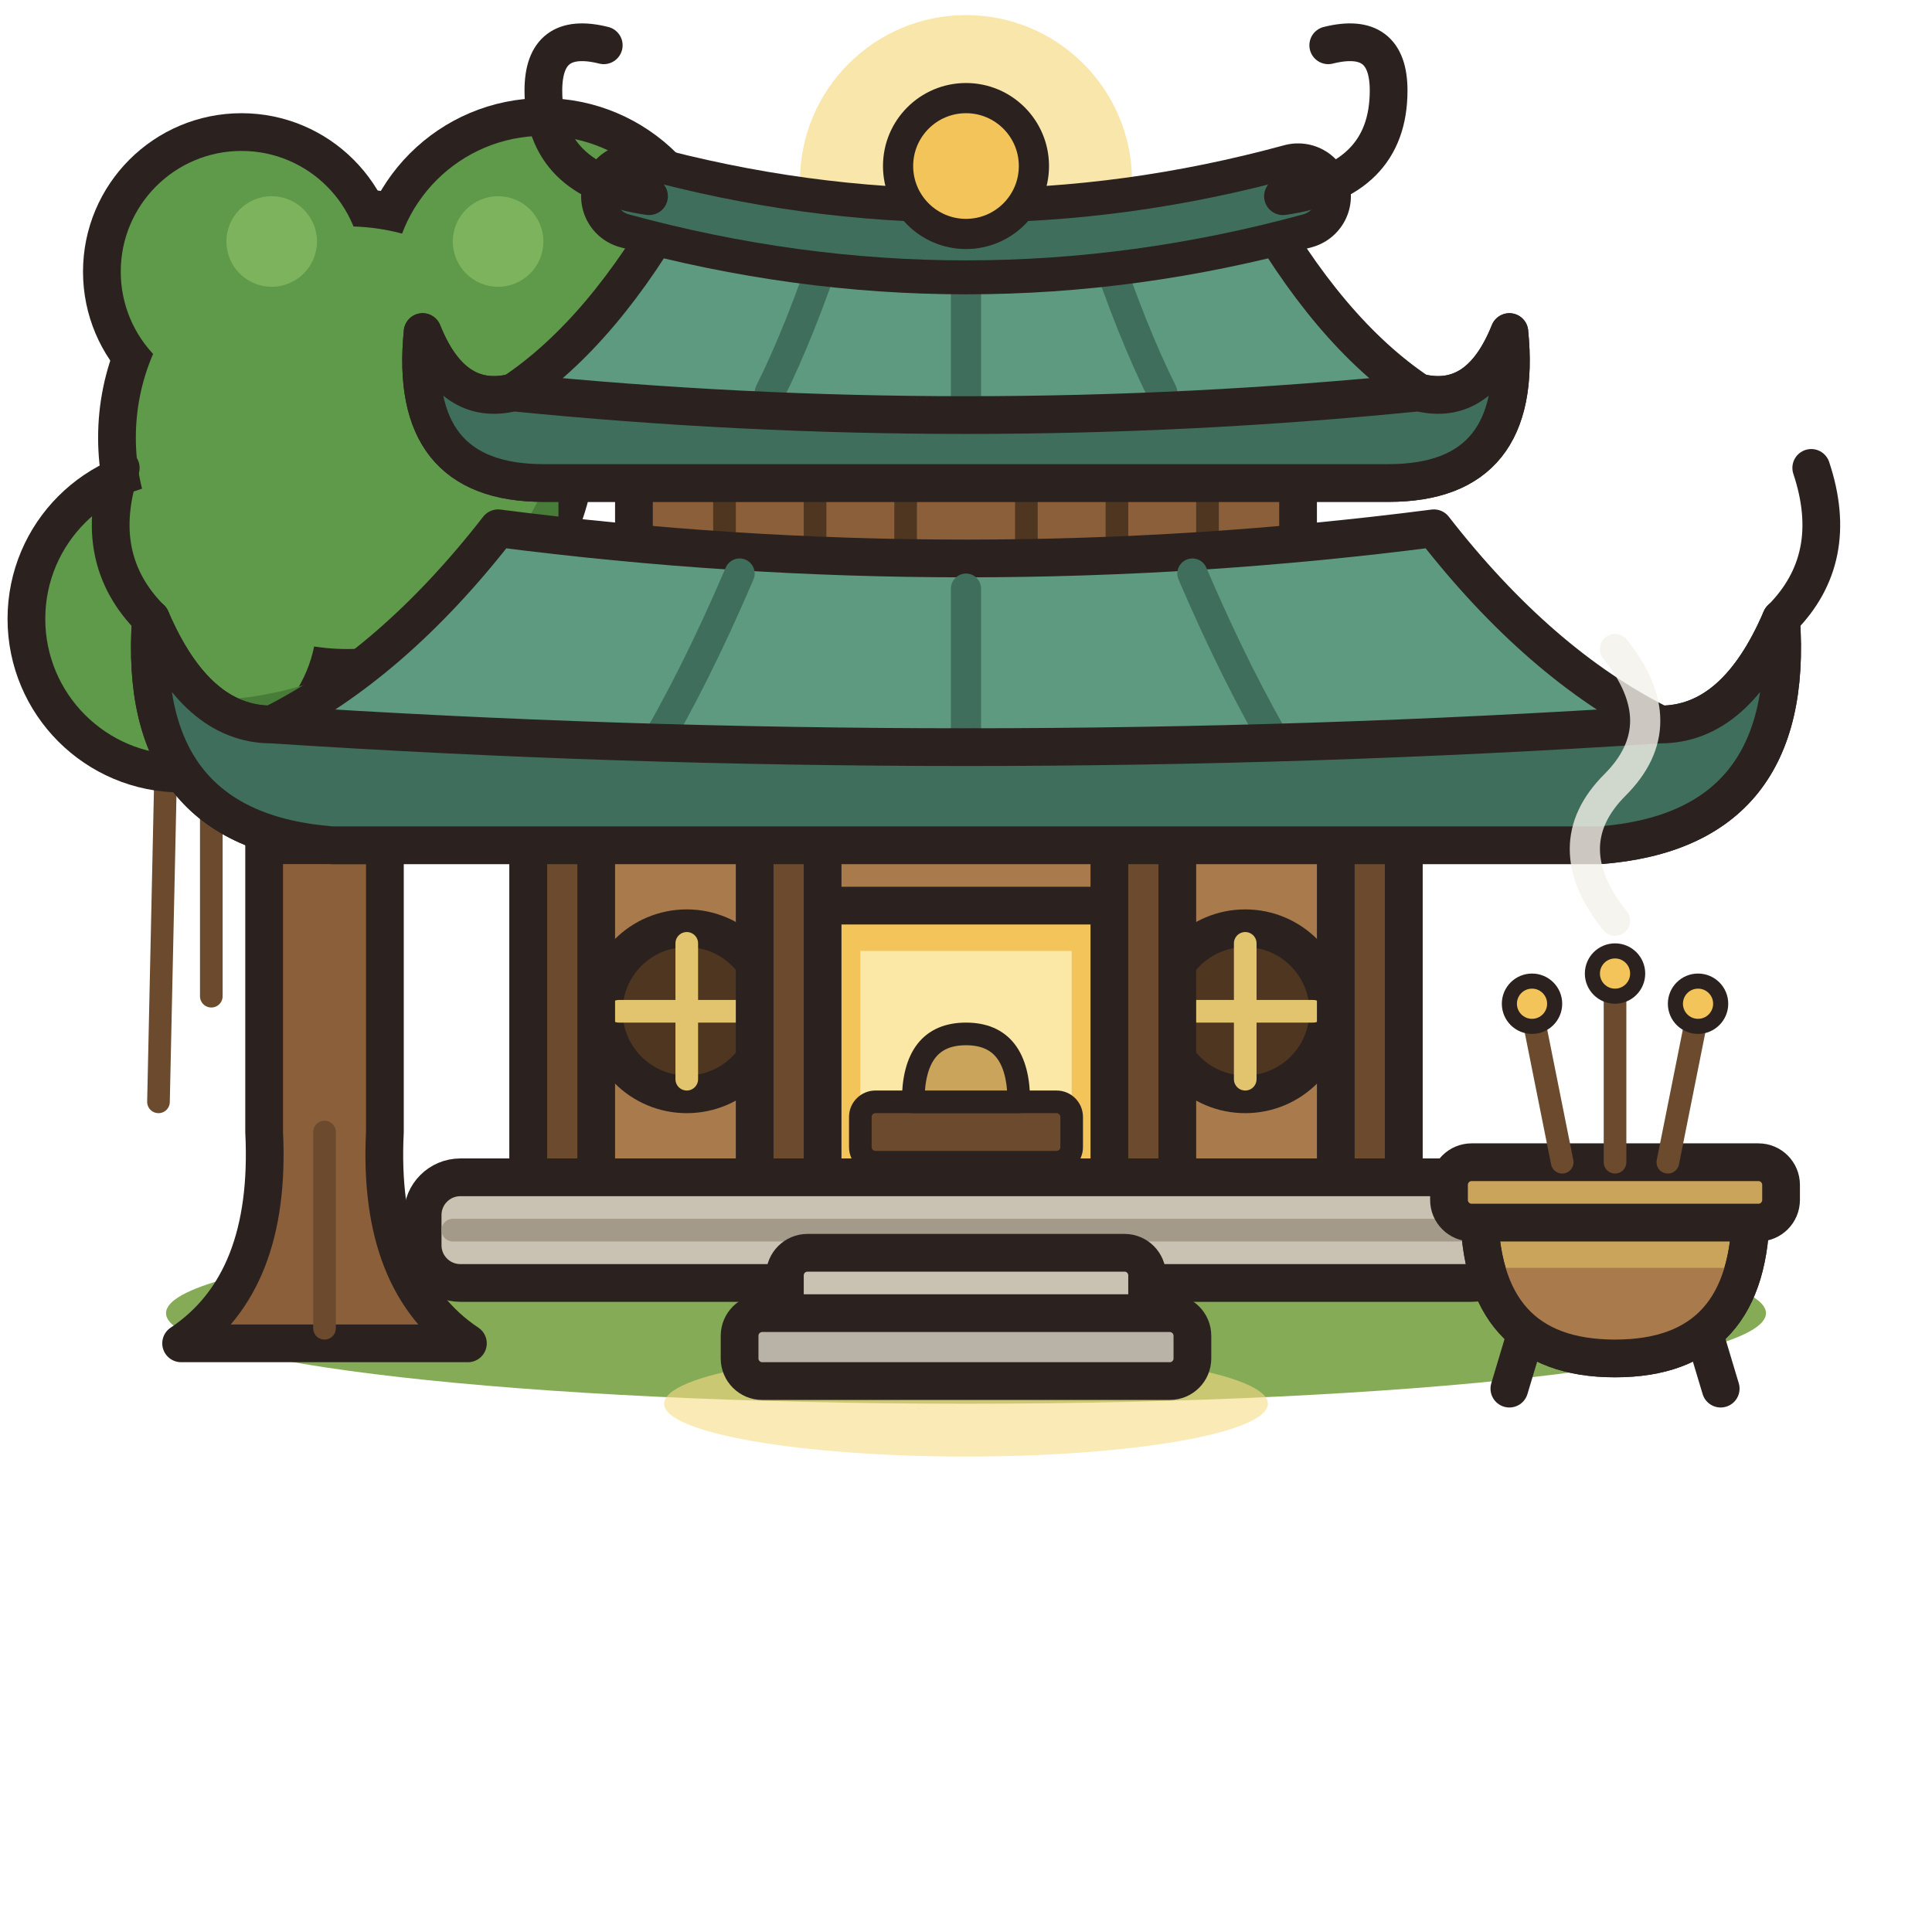
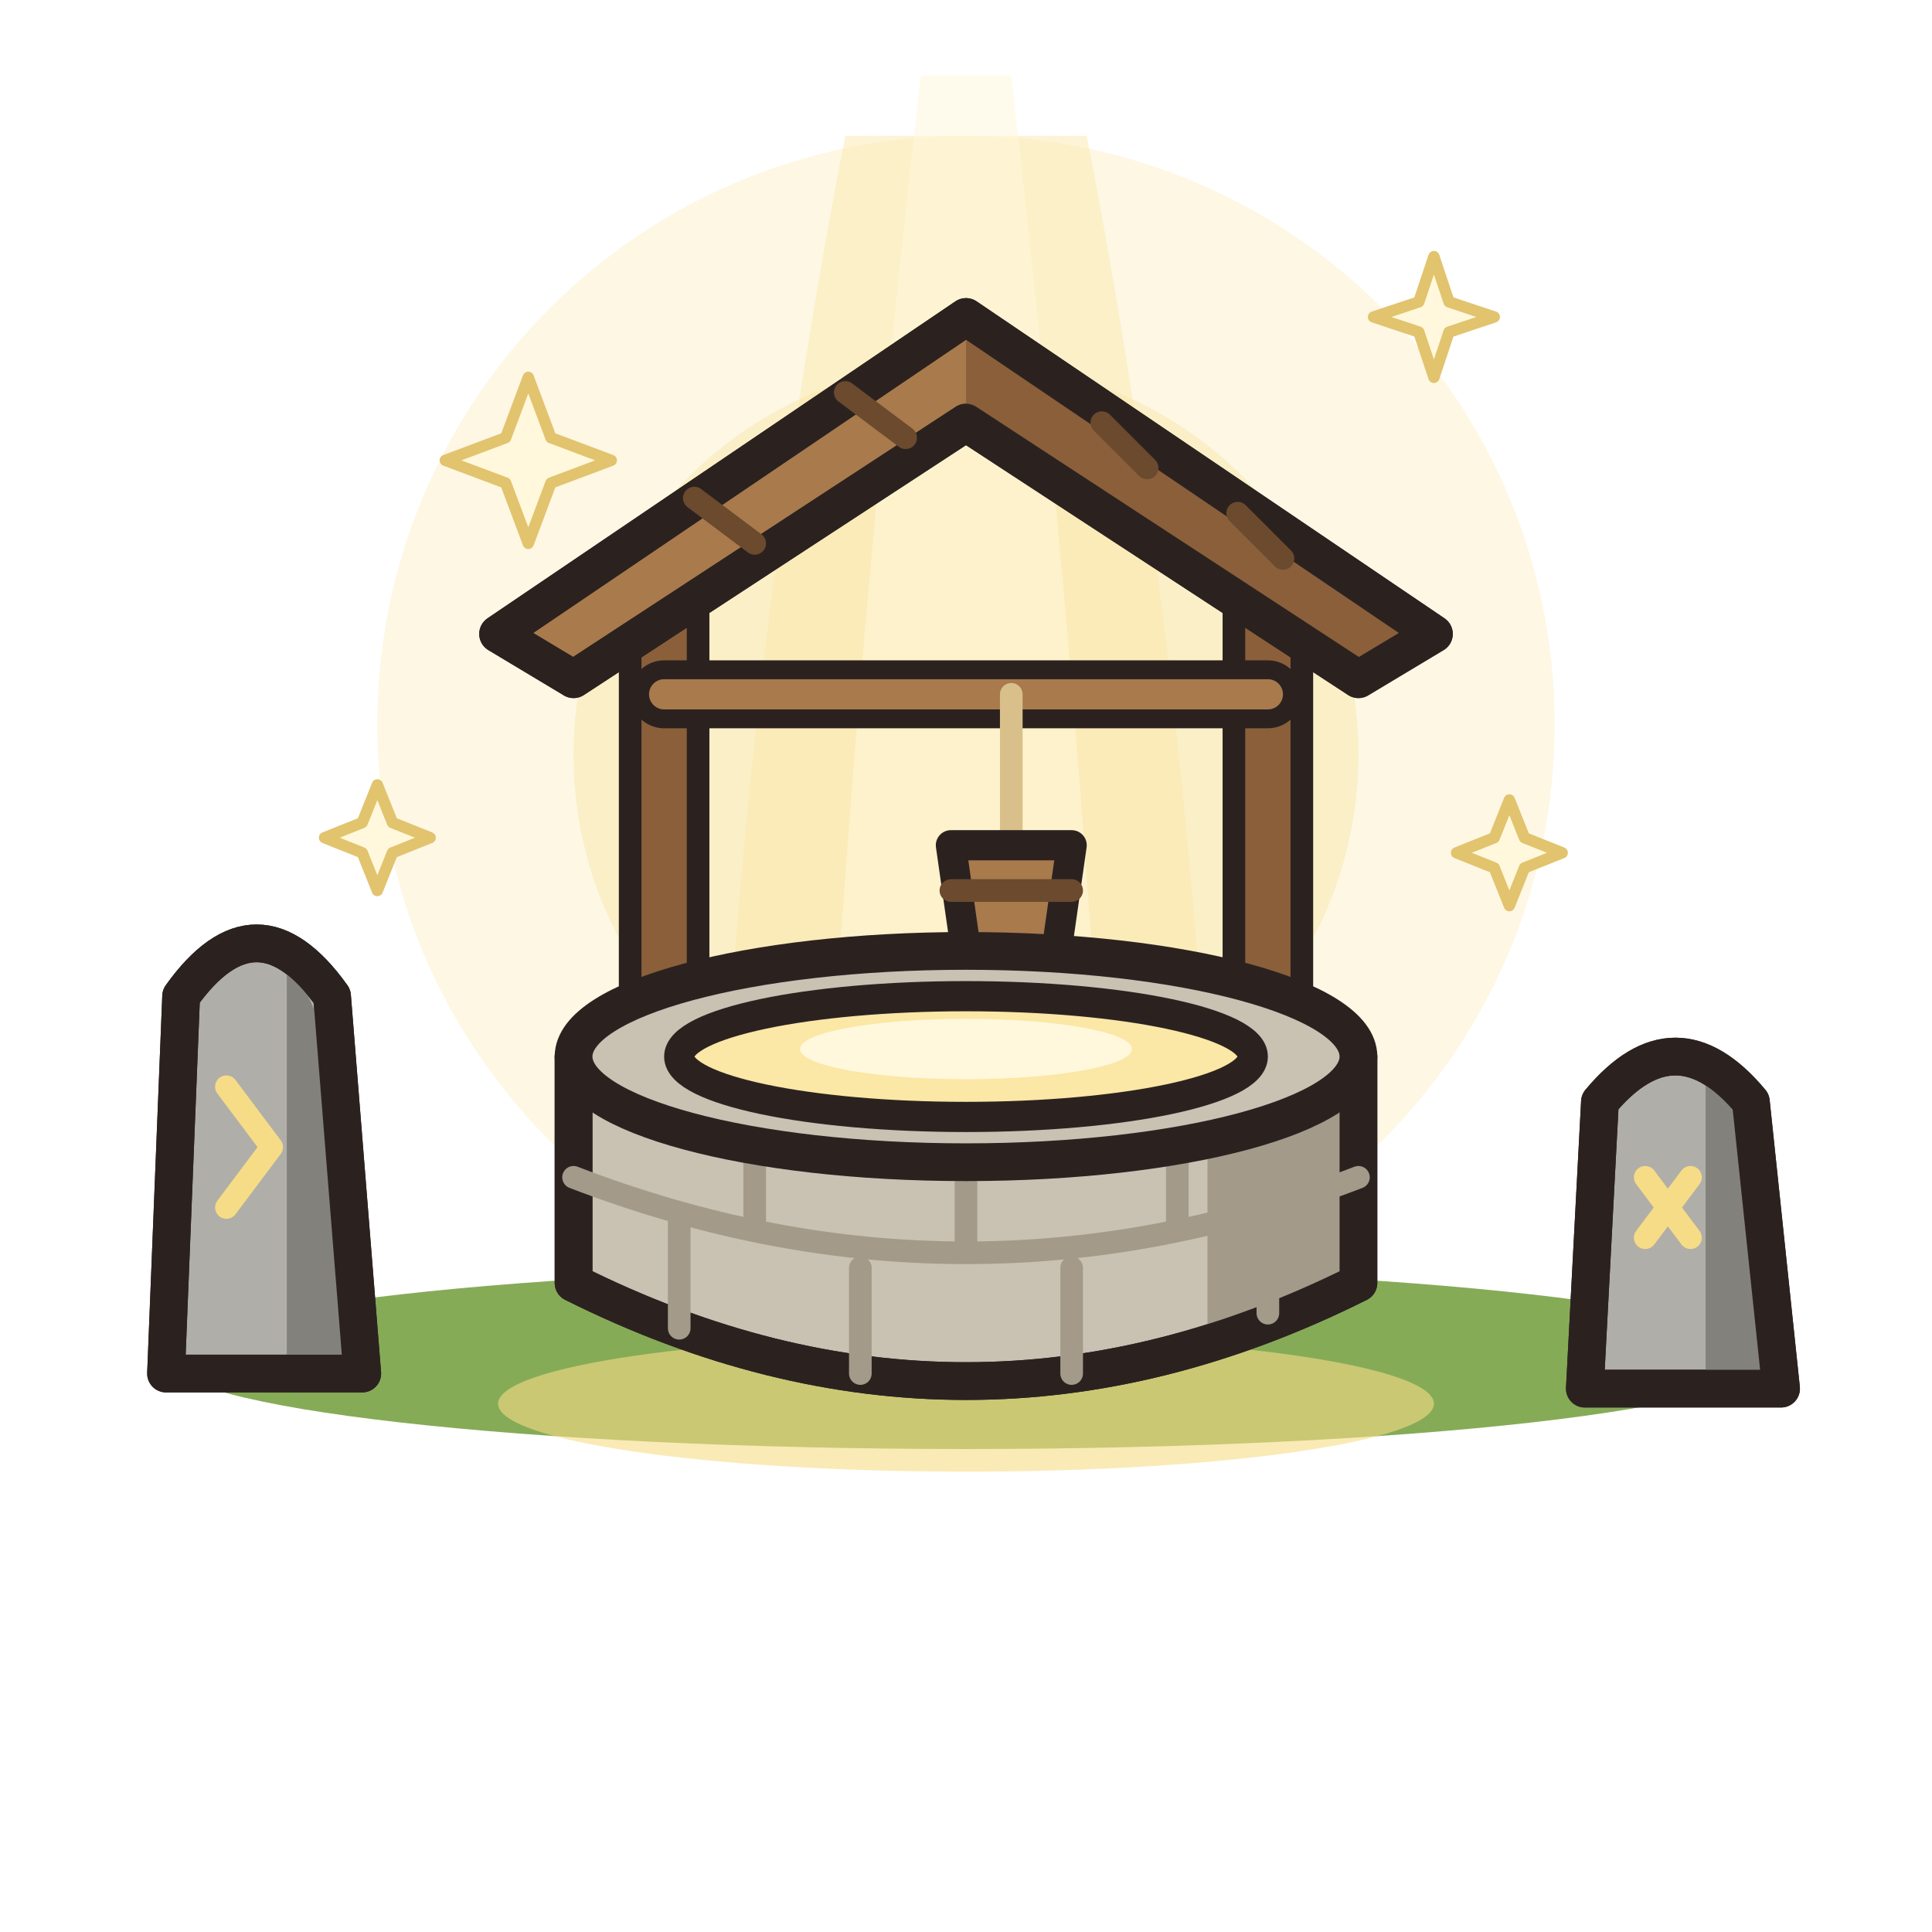
<svg xmlns="http://www.w3.org/2000/svg" viewBox="0 0 256 256" width="256" height="256">
-   <ellipse cx="128" cy="174" rx="106" ry="12" fill="#86ab57" />
-   <ellipse cx="128" cy="186" rx="40" ry="7" fill="#f6dc86" opacity="0.6" />
-   <circle cx="128" cy="24" r="22" fill="#f6dc86" opacity="0.7" />
+   <ellipse cx="128" cy="180" rx="106" ry="12" fill="#86ab57" />
+   <ellipse cx="128" cy="186" rx="62" ry="9" fill="#f6dc86" opacity="0.6" />
+   <circle cx="128" cy="96" r="78" fill="#f6dc86" opacity="0.22" />
+   <circle cx="128" cy="100" r="52" fill="#f6dc86" opacity="0.3" />
+   <path d="M96 146 Q100 80 112 18 L144 18 Q156 80 160 146 Z" fill="#fbe7a6" opacity="0.45" />
+   <path d="M110 146 Q114 80 122 10 L134 10 Q142 80 146 146 Z" fill="#fff8dc" opacity="0.55" />
  <g stroke="#2b2220" stroke-width="5" stroke-linejoin="round" stroke-linecap="round">
-     <path d="M24 178 Q36 170 35 150 L35 112 L51 112 L51 150 Q50 170 62 178 Z" fill="#8a5f3a" />
-     <path d="M43 150 L43 176" stroke="#6b4a2e" stroke-width="3" />
-     <path d="M22 100 L21 146 M28 104 L28 132" fill="none" stroke="#6b4a2e" stroke-width="3" />
-     <g stroke-width="10">
-       <circle cx="46" cy="58" r="28" />
-       <circle cx="24" cy="82" r="18" />
-       <circle cx="72" cy="38" r="20" />
-       <circle cx="32" cy="36" r="16" />
-     </g>
-     <g stroke="none">
-       <circle cx="46" cy="58" r="28" fill="#5f9a4a" />
-       <circle cx="24" cy="82" r="18" fill="#5f9a4a" />
-       <circle cx="72" cy="38" r="20" fill="#5f9a4a" />
-       <circle cx="32" cy="36" r="16" fill="#5f9a4a" />
-       <path d="M18 92 Q40 96 60 80 Q72 70 74 58 L74 86 L20 100 Z" fill="#477c39" />
-       <circle cx="36" cy="32" r="6" fill="#7cb35c" />
-       <circle cx="66" cy="32" r="6" fill="#7cb35c" />
-     </g>
-     <rect x="70" y="104" width="116" height="58" fill="#a87a4c" />
-     <path d="M108 162 L108 120 L148 120 L148 162 Z" fill="#f2c45a" />
-     <path d="M114 160 L114 126 L142 126 L142 160 Z" fill="#fbe7a6" stroke="none" />
-     <rect x="114" y="146" width="28" height="8" rx="2" fill="#6b4a2e" stroke-width="3" />
-     <path d="M121 146 Q121 137 128 137 Q135 137 135 146 Z" fill="#c9a45a" stroke-width="3" />
-     <circle cx="91" cy="134" r="11" fill="#4f3620" />
-     <path d="M91 125 L91 143 M82 134 L100 134" stroke="#e2c36e" stroke-width="3" />
-     <circle cx="165" cy="134" r="11" fill="#4f3620" />
-     <path d="M165 125 L165 143 M156 134 L174 134" stroke="#e2c36e" stroke-width="3" />
-     <rect x="70" y="110" width="9" height="50" fill="#6b4a2e" />
-     <rect x="100" y="110" width="9" height="50" fill="#6b4a2e" />
-     <rect x="147" y="110" width="9" height="50" fill="#6b4a2e" />
-     <rect x="177" y="110" width="9" height="50" fill="#6b4a2e" />
-     <rect x="56" y="156" width="144" height="14" rx="5" fill="#c9c1b2" />
-     <path d="M60 163 L196 163" stroke="#a39a8a" stroke-width="3" />
-     <rect x="104" y="166" width="48" height="9" rx="3" fill="#c9c1b2" />
-     <rect x="98" y="174" width="60" height="9" rx="3" fill="#b9b2a6" />
-     <rect x="84" y="54" width="88" height="22" fill="#8a5f3a" />
-     <path d="M96 58 L96 72 M108 58 L108 72 M120 58 L120 72 M136 58 L136 72 M148 58 L148 72 M160 58 L160 72" stroke="#4f3620" stroke-width="3" />
-     <path d="M66 70 Q128 78 190 70 Q204 88 220 96 Q230 96 236 82 Q238 110 212 112 L44 112 Q18 110 20 82 Q26 96 36 96 Q52 88 66 70 Z" fill="#5e9a80" />
-     <path d="M98 76 Q92 90 86 100 M128 78 L128 100 M158 76 Q164 90 170 100" fill="none" stroke="#3f6f5c" stroke-width="4" />
-     <path d="M36 96 Q128 102 220 96 Q230 96 236 82 Q238 110 212 112 L44 112 Q18 110 20 82 Q26 96 36 96 Z" fill="#3f6f5c" />
-     <path d="M236 82 Q244 74 240 62 M20 82 Q12 74 16 62" fill="none" />
-     <path d="M90 26 Q128 34 166 26 Q176 44 188 52 Q196 54 200 44 Q202 64 184 64 L72 64 Q54 64 56 44 Q60 54 68 52 Q80 44 90 26 Z" fill="#5e9a80" />
-     <path d="M110 32 Q106 44 102 52 M128 34 L128 54 M146 32 Q150 44 154 52" fill="none" stroke="#3f6f5c" stroke-width="4" />
-     <path d="M68 52 Q128 58 188 52 Q196 54 200 44 Q202 64 184 64 L72 64 Q54 64 56 44 Q60 54 68 52 Z" fill="#3f6f5c" />
-     <path d="M84 26 Q128 38 172 26" fill="none" stroke-width="14" />
-     <path d="M84 26 Q128 38 172 26" fill="none" stroke="#3f6f5c" stroke-width="5" />
-     <path d="M86 26 Q72 24 72 12 Q72 4 80 6 M170 26 Q184 24 184 12 Q184 4 176 6" fill="none" />
-     <circle cx="128" cy="22" r="9" fill="#f2c45a" stroke-width="4" />
-     <path d="M200 184 L203 174 M228 184 L225 174" fill="none" />
-     <path d="M196 160 L232 160 Q232 180 214 180 Q196 180 196 160 Z" fill="#c9a45a" />
-     <path d="M198 168 L230 168 Q228 178 214 178 Q200 178 198 168 Z" fill="#a87a4c" stroke="none" />
-     <path d="M196 160 L232 160 Q232 180 214 180 Q196 180 196 160 Z" fill="none" />
-     <rect x="192" y="154" width="44" height="8" rx="3" fill="#c9a45a" />
-     <path d="M207 154 L203 134 M214 154 L214 130 M221 154 L225 134" fill="none" stroke="#6b4a2e" stroke-width="3" />
-     <g fill="#f2c45a" stroke-width="2">
-       <circle cx="203" cy="133" r="3" />
-       <circle cx="214" cy="129" r="3" />
-       <circle cx="225" cy="133" r="3" />
-     </g>
+     <path d="M22 182 L24 132 Q34 118 44 132 L48 182 Z" fill="#b0aea8" />
+     <path d="M38 128 Q44 134 44 150 L46 182 L38 182 Z" fill="#83817b" stroke="none" />
+     <path d="M22 182 L24 132 Q34 118 44 132 L48 182 Z" fill="none" />
+     <path d="M30 144 L36 152 L30 160" fill="none" stroke="#f6dc86" stroke-width="3" />
+     <path d="M210 184 L212 146 Q222 134 232 146 L236 184 Z" fill="#b0aea8" />
+     <path d="M226 142 Q232 148 232 160 L234 184 L226 184 Z" fill="#83817b" stroke="none" />
+     <path d="M210 184 L212 146 Q222 134 232 146 L236 184 Z" fill="none" />
+     <path d="M218 156 L224 164 M224 156 L218 164" fill="none" stroke="#f6dc86" stroke-width="3" />
+     <path d="M88 142 L88 78 M168 142 L168 78" fill="none" stroke-width="12" />
+     <path d="M88 142 L88 78 M168 142 L168 78" fill="none" stroke="#8a5f3a" stroke-width="6" />
+     <path d="M88 92 L168 92" fill="none" stroke-width="9" />
+     <path d="M88 92 L168 92" fill="none" stroke="#a87a4c" stroke-width="4" />
+     <path d="M134 92 L134 112" fill="none" stroke="#d9c08a" stroke-width="3" />
+     <path d="M126 112 L142 112 L140 126 L128 126 Z" fill="#a87a4c" stroke-width="4" />
+     <path d="M126 118 L142 118" stroke="#6b4a2e" stroke-width="3" />
+     <path d="M66 84 L128 42 L190 84 L180 90 L128 56 L76 90 Z" fill="#a87a4c" />
+     <path d="M128 42 L190 84 L180 90 L128 56 Z" fill="#8a5f3a" stroke="none" />
+     <path d="M66 84 L128 42 L190 84 L180 90 L128 56 L76 90 Z" fill="none" />
+     <path d="M92 66 L100 72 M112 52 L120 58 M146 56 L152 62 M164 68 L170 74" fill="none" stroke="#6b4a2e" stroke-width="3" />
+     <path d="M76 140 L76 170 Q128 196 180 170 L180 140 Z" fill="#c9c1b2" />
+     <path d="M160 146 L180 140 L180 170 Q172 176 160 179 Z" fill="#a39a8a" stroke="none" />
+     <path d="M76 140 L76 170 Q128 196 180 170 L180 140 Z" fill="none" />
+     <path d="M76 156 Q128 176 180 156 M100 144 L100 162 M128 150 L128 166 M156 144 L156 162 M114 168 L114 182 M142 168 L142 182 M90 162 L90 176 M168 160 L168 174" fill="none" stroke="#a39a8a" stroke-width="3" />
+     <ellipse cx="128" cy="140" rx="52" ry="14" fill="#c9c1b2" />
+     <ellipse cx="128" cy="140" rx="38" ry="8" fill="#fbe7a6" stroke-width="4" />
+     <ellipse cx="128" cy="139" rx="22" ry="4" fill="#fff8dc" stroke="none" />
  </g>
-   <path d="M214 122 Q206 112 214 104 Q222 96 214 86" fill="none" stroke="#f4f1ea" stroke-width="4" stroke-linecap="round" opacity="0.8" />
+   <g fill="#fff8dc" stroke="#e2c36e" stroke-width="1.5" stroke-linejoin="round">
+     <path d="M70 50 L73 58 L81 61 L73 64 L70 72 L67 64 L59 61 L67 58 Z" />
+     <path d="M190 34 L192 40 L198 42 L192 44 L190 50 L188 44 L182 42 L188 40 Z" />
+     <path d="M200 106 L202 111 L207 113 L202 115 L200 120 L198 115 L193 113 L198 111 Z" />
+     <path d="M50 104 L52 109 L57 111 L52 113 L50 118 L48 113 L43 111 L48 109 Z" />
+   </g>
</svg>
